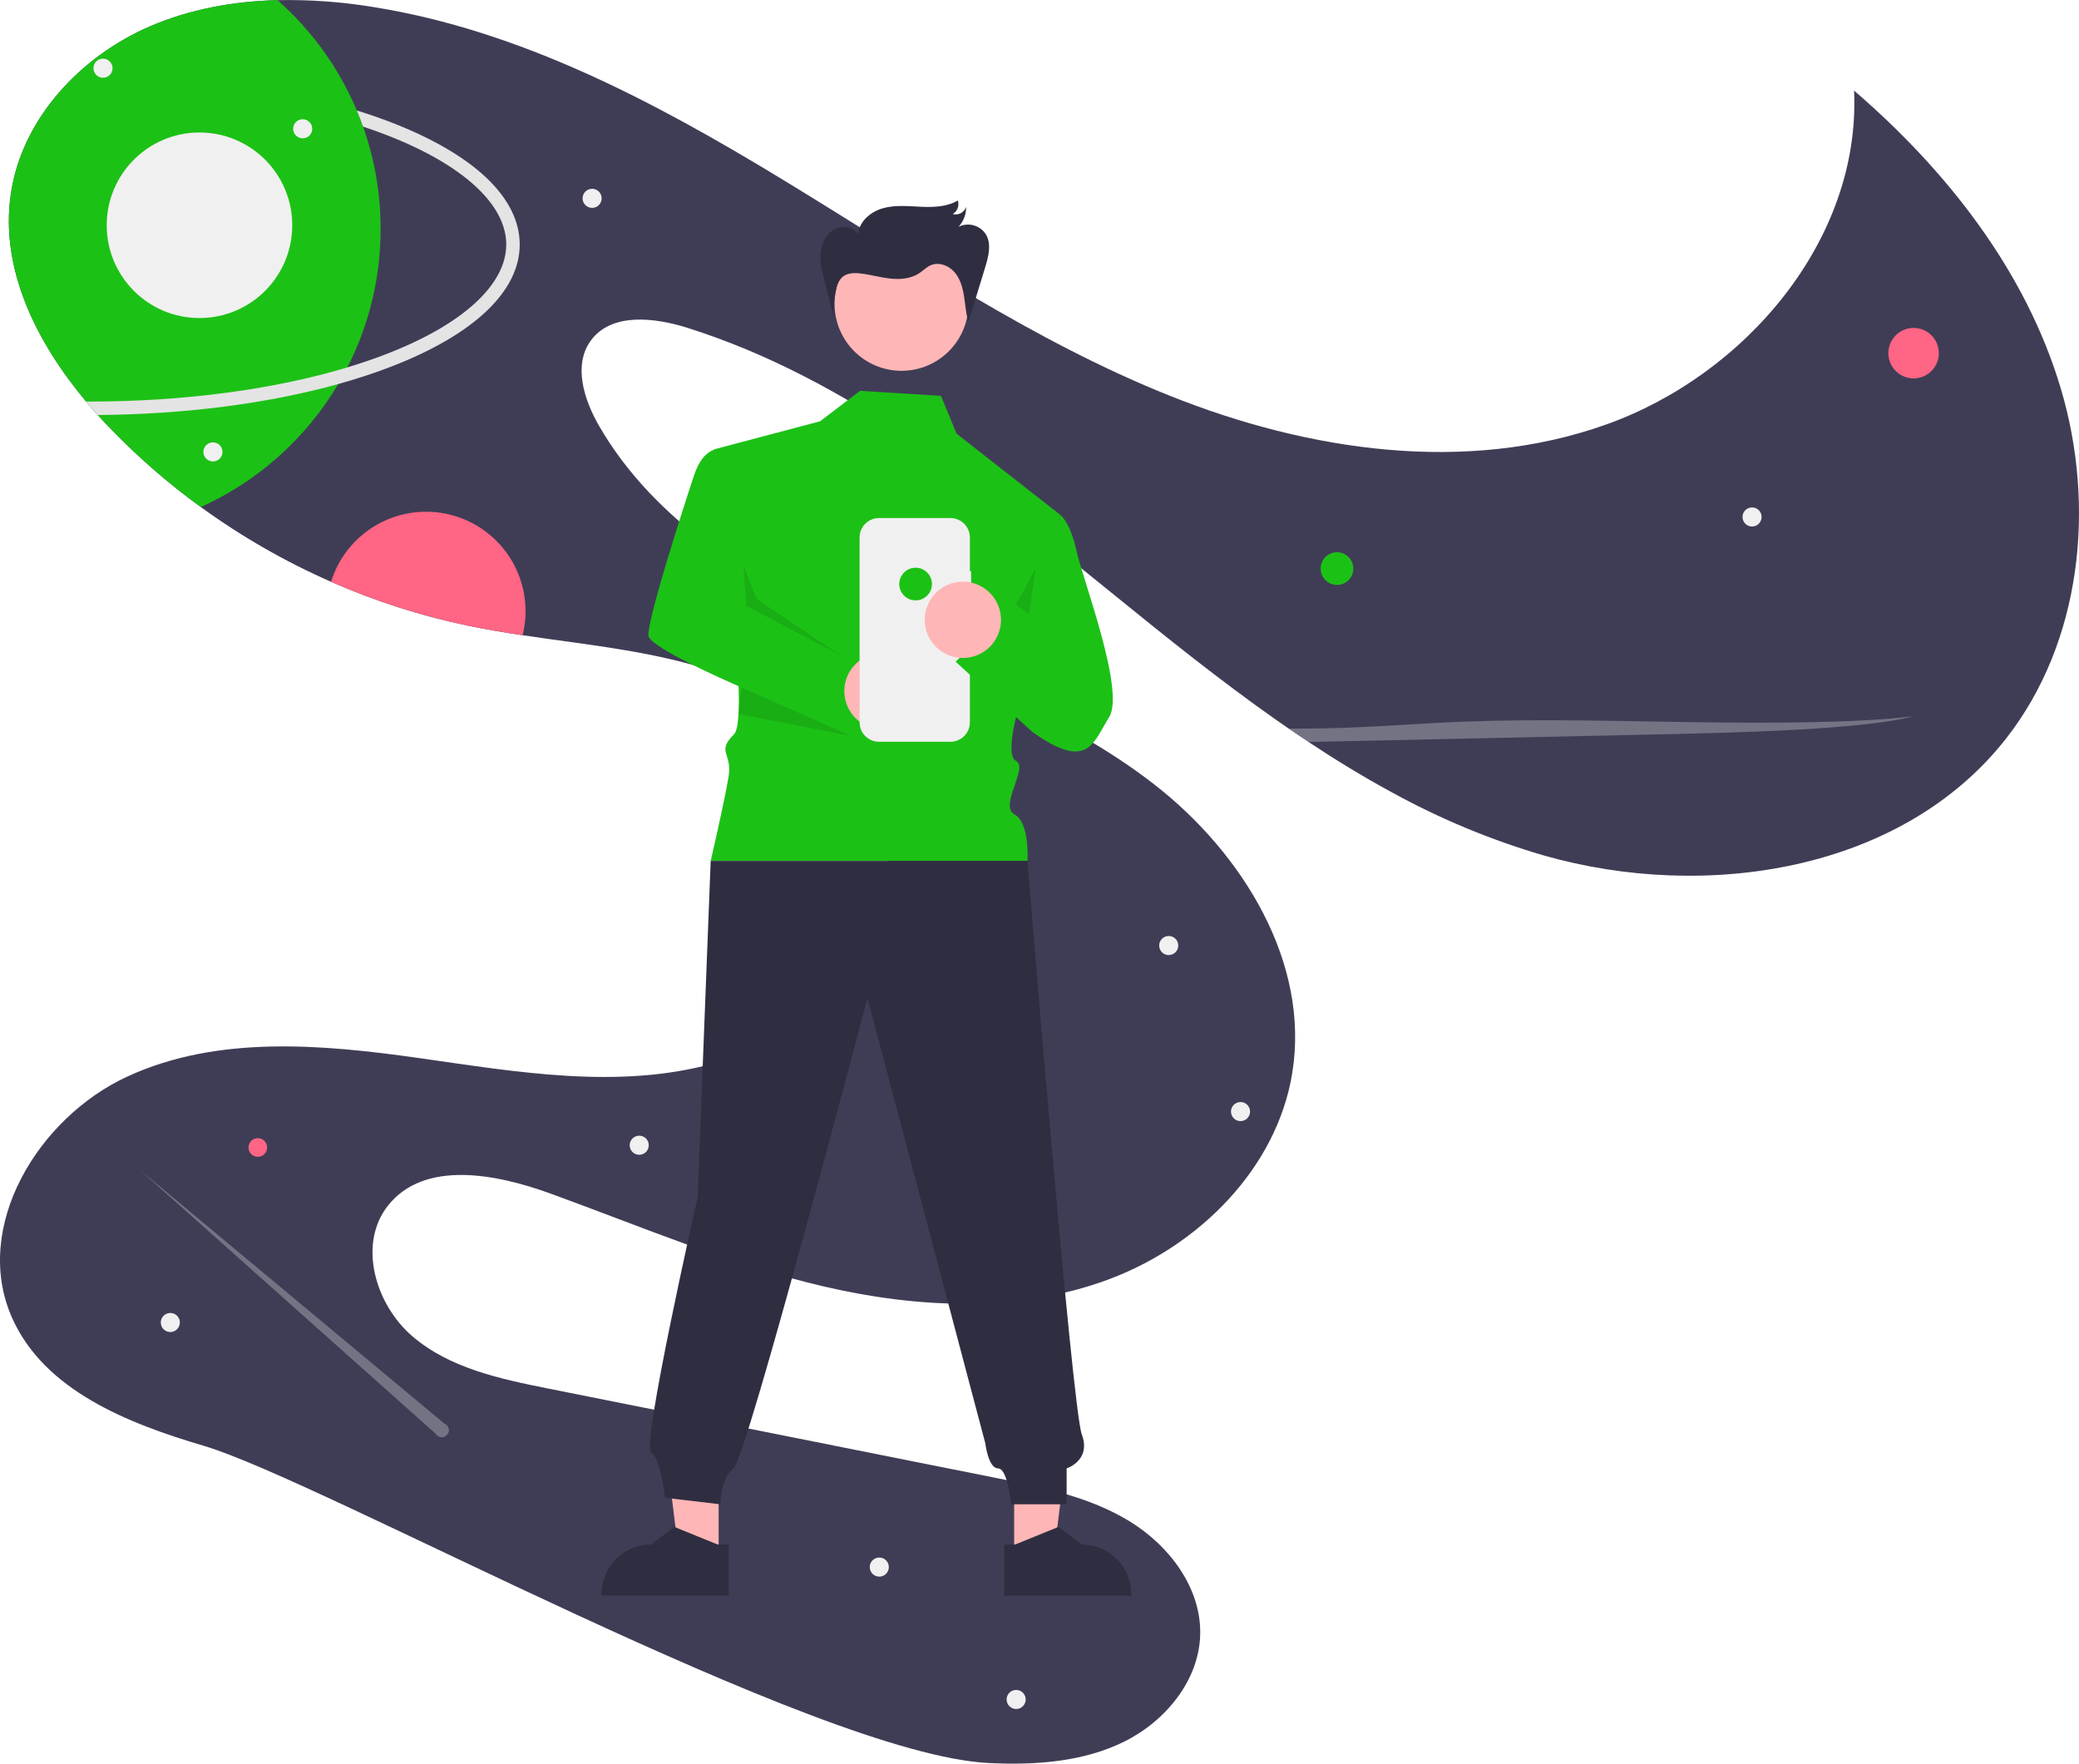
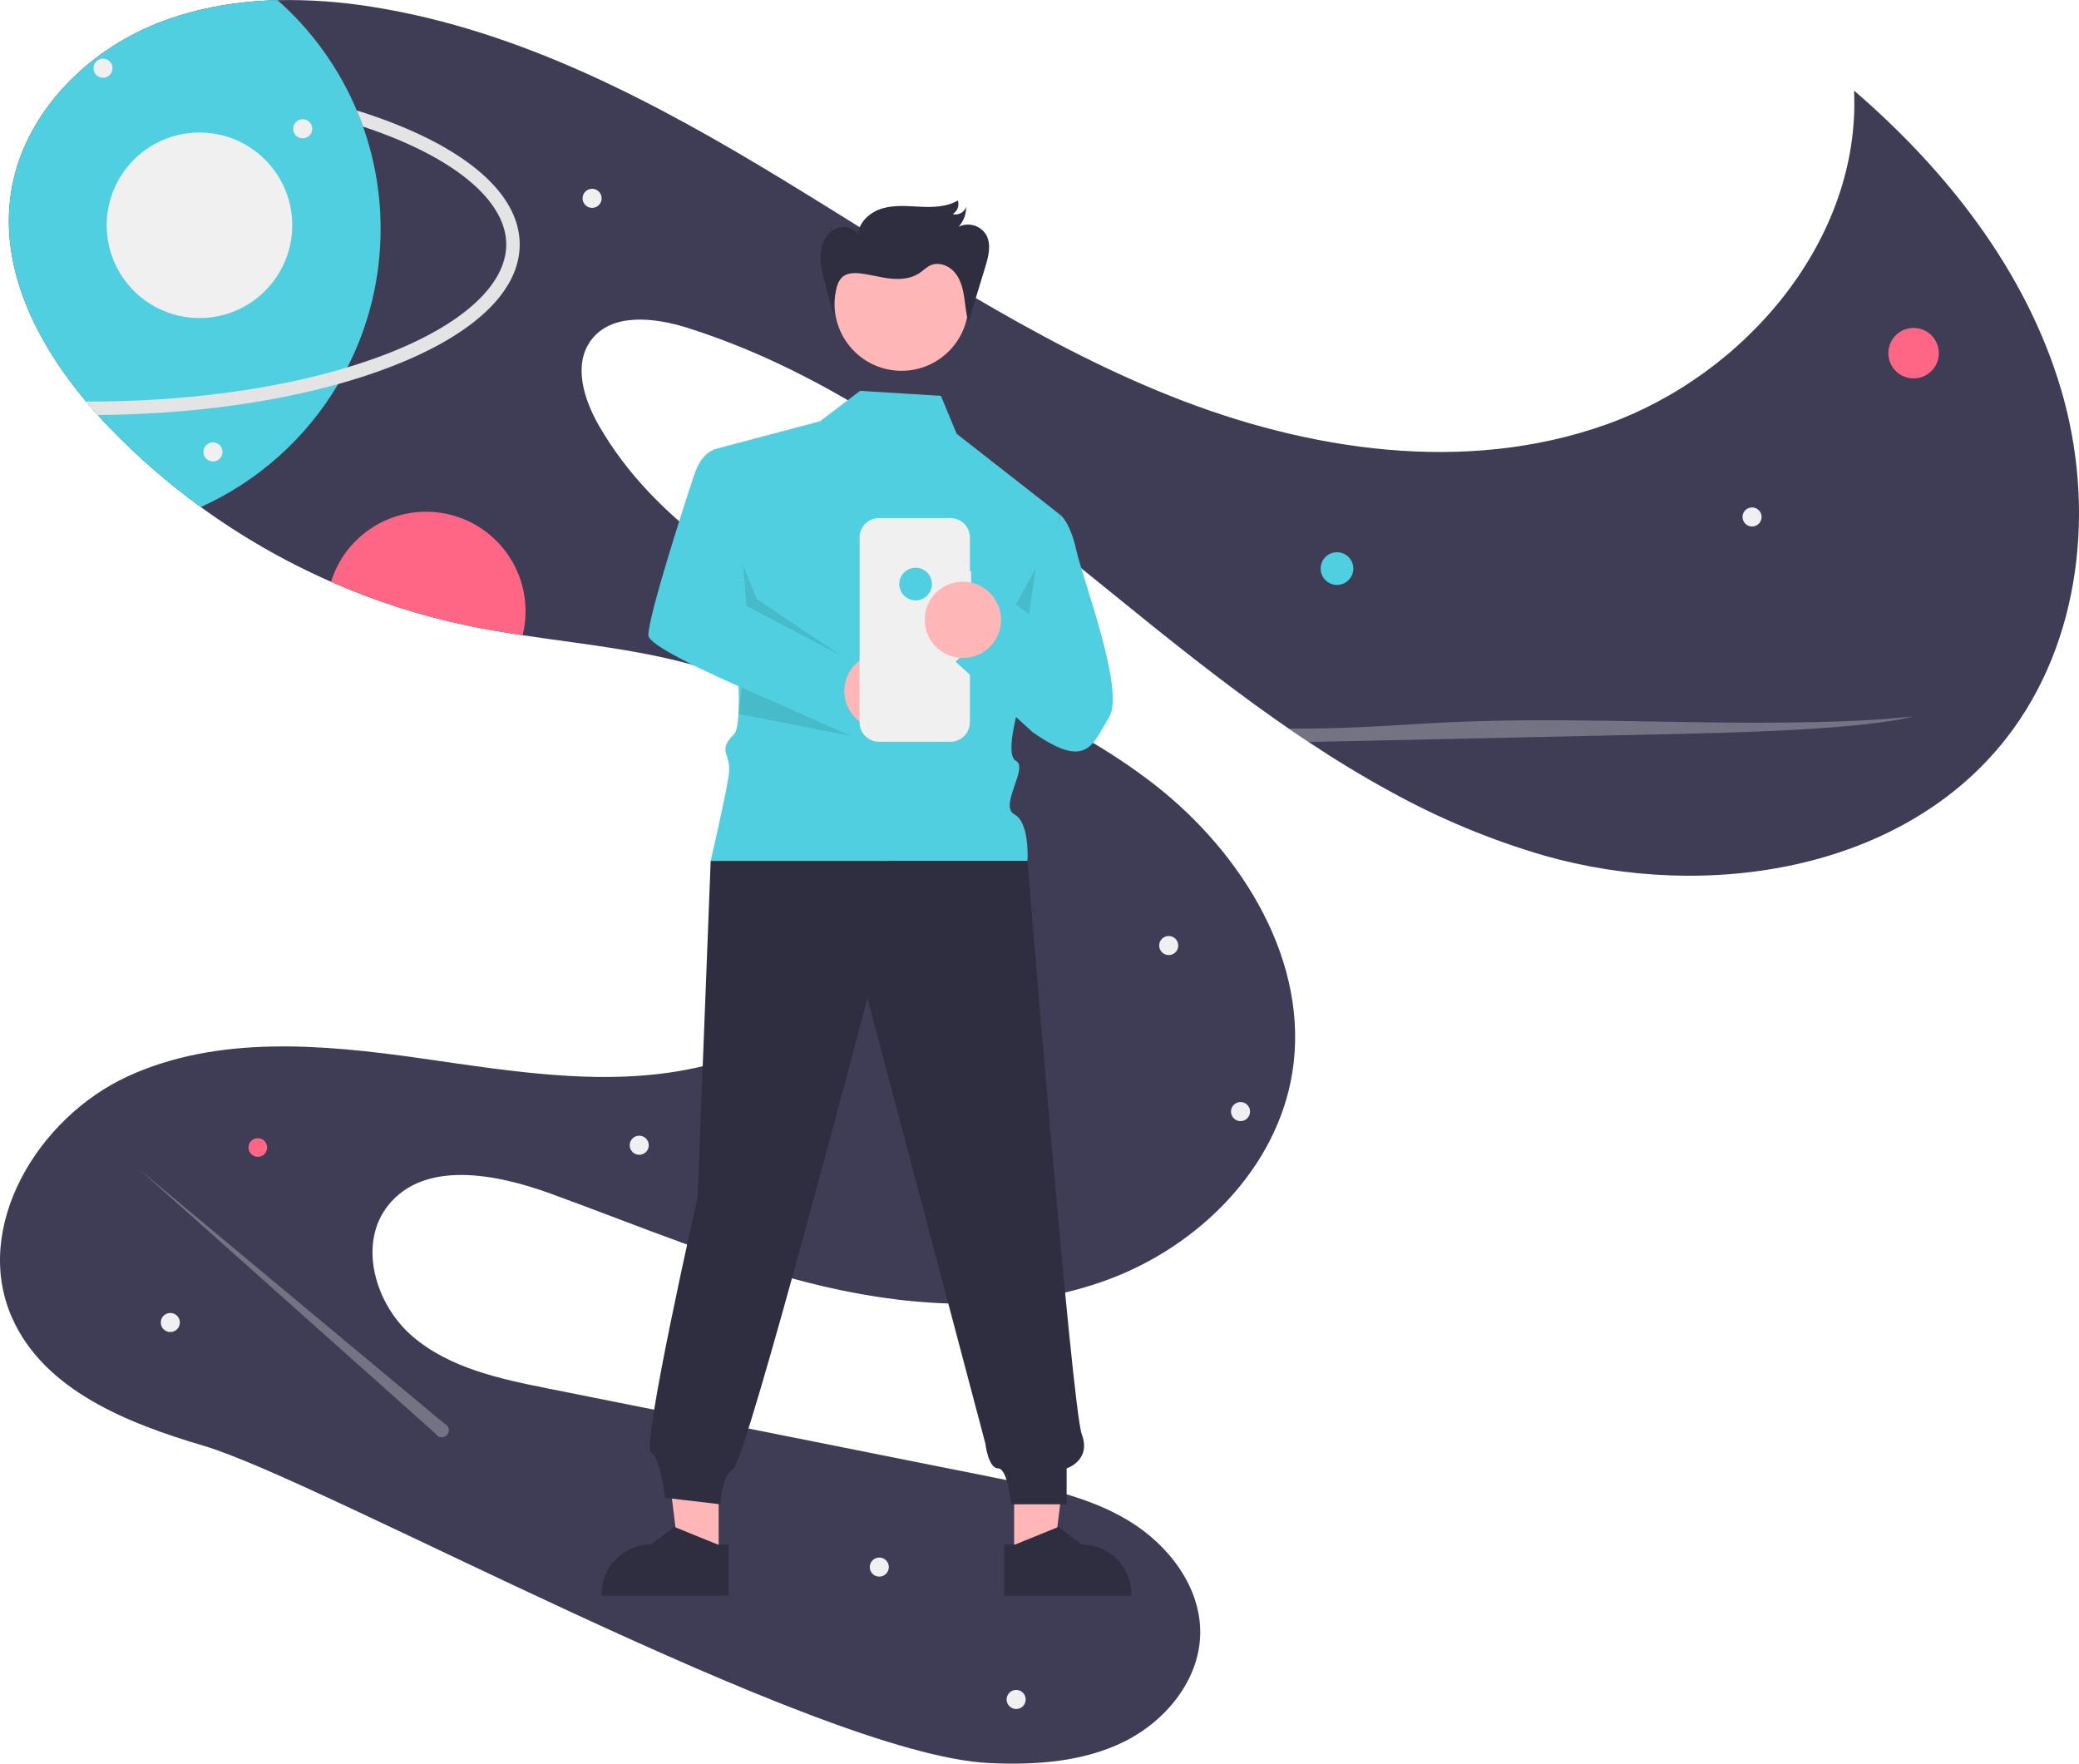
<svg xmlns="http://www.w3.org/2000/svg" data-name="Layer 1" width="926.632" height="785.994" viewBox="0 0 926.632 785.994">
  <path d="M1030.887,386.059c-46.34,59.26-133.78,72.83-206.13,52.19a335.51,335.51,0,0,1-68.1-28.35c-12.54-6.81-24.78-14.28-36.77-22.24-2.95-1.95-5.9-3.93-8.82-5.95q-2.985-2.04-5.95-4.13c-24.76-17.42-48.55-36.53-71.94-55.53-58.39-47.43-118.38-96.32-190.12-118.95-14.78-4.66-33.9-6.84-43.04,5.68-7.93,10.87-3.09,26.26,3.62,37.92,24.89,43.19,70.07,70.46,115.29,91.43,45.22,20.97,93.12,37.96,132.43,68.62,39.31,30.66,69.32,79.39,61.28,128.58-6.93,42.39-41.54,76.83-81.78,91.84-40.24,15-85.12,12.91-126.95,3.17-41.83-9.75-81.54-26.76-121.91-41.42-24.34-8.85-56.16-14.97-72.31,5.28-13.64,17.11-5.8,44.1,10.81,58.34s39.09,19.01,60.54,23.29q99.9,19.95,199.8,39.89c20.43,4.07,41.34,8.33,59.14,19.17,17.8,10.83,32.16,29.75,31.65,50.58-.51,20.53-15.54,38.67-33.96,47.76-18.41,9.08-39.67,10.48-60.18,9.5-76.86-3.68-297.21-125.79-350.06-141.4-33.96-10.02-71.09-24.74-85.41-57.12-17.83-40.31,11.51-89.08,51.56-107.49,40.04-18.42,86.46-14.34,130.1-8.14,43.64,6.2,88.72,14.09,131.2,2.31,42.479-11.78,81.4-50.18,77.21-94.06-3.65-38.18-38.04-66.95-74.23-79.63-28.33-9.93-58.47-12.63-88.229-17.1-8.26-1.23-16.49-2.61-24.64-4.31a307.086,307.086,0,0,1-60.75-19.5,312.924,312.924,0,0,1-58.04-33.31,305.265,305.265,0,0,1-40.32-35.01q-2.835-2.94-5.61-6.01c-1.76-1.96-3.5-3.96-5.2-6-22.12-26.43-38.46-58.98-33.56-92.52,4.89-33.45,30.96-61.3,62-74.68,17.94-7.73,37.29-11.19,56.88-11.69a233.796,233.796,0,0,1,42.78,3.08c65.41,10.46,125.35,42.24,181.96,76.65,56.6,34.41,111.76,72.18,173.29,96.71,61.53,24.54,131.57,34.93,193.99,12.74,62.42-22.18,113.7-82.7,110.65-148.87,41.4,35.65,76.58,80.46,92.16,132.82C1070.797,282.559,1064.536,343.019,1030.887,386.059Z" transform="translate(-136.6838 -57.00314)" fill="#3f3d56" />
-   <circle cx="595.911" cy="253.394" r="7.278" fill="#1cc116" />
+   <circle cx="595.911" cy="253.394" r="7.278" fill="#4fcfe0" />
  <circle cx="852.911" cy="157.394" r="11.252" fill="#ff6584" />
  <circle cx="114.911" cy="511.394" r="4.157" fill="#ff6584" />
  <path d="M370.927,329.399a44.43,44.43,0,0,1-1.3,10.7c-8.26-1.23-16.49-2.61-24.64-4.31a307.086,307.086,0,0,1-60.75-19.5,44.337,44.337,0,0,1,86.69,13.11Z" transform="translate(-136.6838 -57.00314)" fill="#ff6584" />
  <circle cx="780.911" cy="230.394" r="4.252" fill="#f0f0f0" />
  <circle cx="391.911" cy="698.394" r="4.252" fill="#f0f0f0" />
  <circle cx="452.911" cy="757.394" r="4.252" fill="#f0f0f0" />
  <circle cx="75.911" cy="589.394" r="4.252" fill="#f0f0f0" />
  <circle cx="284.911" cy="510.394" r="4.252" fill="#f0f0f0" />
  <circle cx="263.911" cy="88.394" r="4.252" fill="#f0f0f0" />
  <circle cx="520.911" cy="421.394" r="4.252" fill="#f0f0f0" />
  <circle cx="552.911" cy="495.394" r="4.252" fill="#f0f0f0" />
  <path d="M291.527,220.728q9.075-2.739,17.362-5.935c33.96-13.117,53.438-30.911,53.438-48.82s-19.478-35.703-53.438-48.82q-5.038-1.946-10.386-3.723a136.34,136.34,0,0,1-6.976,107.3Z" transform="translate(-136.6838 -57.00314)" fill="none" />
-   <path d="M306.326,158.969a135.44,135.44,0,0,1-14.8,61.76q-1.935,3.78-4.1,7.43a136.431,136.431,0,0,1-61.23,54.82,305.269,305.269,0,0,1-40.32-35.01q-2.835-2.94-5.61-6.01c-1.76-1.96-3.5-3.96-5.2-6-22.12-26.43-38.46-58.98-33.56-92.52,4.89-33.45,30.96-61.3,62-74.68,17.94-7.73,37.29-11.19,56.88-11.69a136.126,136.126,0,0,1,35.33,49.16c1,2.37,1.92,4.77,2.79,7.2A135.756,135.756,0,0,1,306.326,158.969Z" transform="translate(-136.6838 -57.00314)" fill="#1cc116" />
+   <path d="M306.326,158.969a135.44,135.44,0,0,1-14.8,61.76q-1.935,3.78-4.1,7.43a136.431,136.431,0,0,1-61.23,54.82,305.269,305.269,0,0,1-40.32-35.01q-2.835-2.94-5.61-6.01c-1.76-1.96-3.5-3.96-5.2-6-22.12-26.43-38.46-58.98-33.56-92.52,4.89-33.45,30.96-61.3,62-74.68,17.94-7.73,37.29-11.19,56.88-11.69a136.126,136.126,0,0,1,35.33,49.16c1,2.37,1.92,4.77,2.79,7.2A135.756,135.756,0,0,1,306.326,158.969Z" transform="translate(-136.6838 -57.00314)" fill="#4fcfe0" />
  <path d="M368.326,165.969c0,20.83-20.34,40.15-57.28,54.42-7.39,2.86-15.3,5.45-23.62,7.77-31.14,8.68-68.2,13.49-107.16,13.8-1.76-1.96-3.5-3.96-5.2-6,.42.01.84.01,1.26.01,42.31,0,82.45-5.36,115.2-15.24,6.05-1.83,11.85-3.81,17.36-5.94,33.96-13.11,53.44-30.91,53.44-48.82,0-17.91-19.48-35.7-53.44-48.82q-5.04-1.95-10.38-3.72c-.87-2.43-1.79-4.83-2.79-7.2q7.98,2.49,15.33,5.32C347.987,125.819,368.326,145.149,368.326,165.969Z" transform="translate(-136.6838 -57.00314)" fill="#e4e4e4" />
  <circle cx="45.911" cy="30.394" r="4.252" fill="#f0f0f0" />
  <circle cx="134.911" cy="57.394" r="4.252" fill="#f0f0f0" />
  <circle cx="88.911" cy="100.394" r="41.348" fill="#f0f0f0" />
  <path d="M989.197,376.239c-9.28,2.74-29.74,4.76-52.24,6-22.49,1.23-47.16,1.77-71.52,2.29q-63.959,1.38-127.91,2.77-8.791.195-17.64.36c-2.95-1.95-5.9-3.93-8.82-5.95,5.23.03,10.46,0,15.65-.1,22.17-.44,40.94-2.17,62.32-2.99,32.9-1.27,68.42-.27,102.71.24C926.036,379.379,965.106,379.189,989.197,376.239Z" transform="translate(-136.6838 -57.00314)" fill="#f0f0f0" opacity="0.3" />
  <path d="M334.767,691.47,198.846,578.239,330.891,696.006a3.151,3.151,0,1,0,3.876-4.535Z" transform="translate(-136.6838 -57.00314)" fill="#f0f0f0" opacity="0.3" />
  <circle cx="94.911" cy="201.394" r="4.252" fill="#f0f0f0" />
  <polygon points="452.017 694.074 469.604 694.073 477.971 626.236 452.014 626.237 452.017 694.074" fill="#ffb6b6" />
  <path d="M584.215,745.335l4.95-0,19.327-7.86,10.359,7.859h.001a22.074,22.074,0,0,1,22.073,22.072v.717l-56.709.002Z" transform="translate(-136.6838 -57.00314)" fill="#2f2e41" />
  <polygon points="320.308 694.074 302.721 694.073 294.354 626.236 320.311 626.237 320.308 694.074" fill="#ffb6b6" />
  <path d="M461.477,768.125l-56.709-.002v-.717a22.074,22.074,0,0,1,22.073-22.072h.001l10.359-7.859,19.327,7.86,4.95 0Z" transform="translate(-136.6838 -57.00314)" fill="#2f2e41" />
-   <path d="M520.009,231.191,502.201,244.751,454.896,257.279s16.95,118.96,8.95,126.96-.785,8.215-2.393,18.608-8.013,37.831-8.013,37.831l141.188,0s1.138-17.052-5.822-20.745,6.416-20.929.728-23.811,2.312-27.882,2.312-27.882l17.337-81.85-46.114-36.08-7.013-16.898Z" transform="translate(-136.6838 -57.00314)" fill="#1cc116" />
+   <path d="M520.009,231.191,502.201,244.751,454.896,257.279s16.95,118.96,8.95,126.96-.785,8.215-2.393,18.608-8.013,37.831-8.013,37.831l141.188,0s1.138-17.052-5.822-20.745,6.416-20.929.728-23.811,2.312-27.882,2.312-27.882l17.337-81.85-46.114-36.08-7.013-16.898Z" transform="translate(-136.6838 -57.00314)" fill="#4fcfe0" />
  <circle cx="405.545" cy="274.328" r="6.161" fill="#f2f2f2" />
  <path d="M453.441,440.678l-5.822,149.921S422.48,701.328,426.846,704.239s6.216,20.269,6.216,20.269l24.744,2.911s0-11.644,5.822-16.011,59.677-209.598,59.677-209.598l52.54,198.429s1.315,11.169,5.682,11.169,5.822,16.011,5.822,16.011h24.744v-16.011s11.118-3.525,6.752-15.169-24.218-255.562-24.218-255.562Z" transform="translate(-136.6838 -57.00314)" fill="#2f2e41" />
  <circle cx="401.817" cy="135.415" r="29.839" fill="#ffb6b6" />
  <polygon points="452.85 269.414 458.672 273.781 461.583 253.403 452.85 269.414" opacity="0.1" style="isolation:isolate" />
-   <path d="M457.687,257.163s-7.278-1.456-11.644,11.644-20.378,62.588-20.378,71.322S525.375,387.396,525.375,387.396L515,351l-45.669-23.971Z" transform="translate(-136.6838 -57.00314)" fill="#1cc116" />
+   <path d="M457.687,257.163s-7.278-1.456-11.644,11.644-20.378,62.588-20.378,71.322S525.375,387.396,525.375,387.396L515,351l-45.669-23.971Z" transform="translate(-136.6838 -57.00314)" fill="#4fcfe0" />
  <circle cx="393.316" cy="307.997" r="17" fill="#ffb6b6" />
  <polygon points="331.316 251.997 332.647 270.026 374.878 292.192 337.316 266.997 331.316 251.997" opacity="0.1" style="isolation:isolate" />
  <path d="M569.523,311.57h-.548V296.562a8.686,8.686,0,0,0-8.686-8.686H528.492a8.686,8.686,0,0,0-8.686,8.686v82.337a8.686,8.686,0,0,0,8.686,8.686h31.797a8.686,8.686,0,0,0,8.686-8.686V322.254h.548Z" transform="translate(-136.6838 -57.00314)" fill="#f0f0f0" />
-   <path d="M609.184,286.39s4.367,2.911,7.278,16.011,21.833,62.588,14.555,74.233-9.426,24.072-34.17,6.606l-34.24-31.35,24.744-23.289,10.189,7.278Z" transform="translate(-136.6838 -57.00314)" fill="#1cc116" />
-   <circle cx="408.095" cy="260.292" r="7.278" fill="#1cc116" />
+   <path d="M609.184,286.39s4.367,2.911,7.278,16.011,21.833,62.588,14.555,74.233-9.426,24.072-34.17,6.606l-34.24-31.35,24.744-23.289,10.189,7.278Z" transform="translate(-136.6838 -57.00314)" fill="#4fcfe0" />
+   <circle cx="408.095" cy="260.292" r="7.278" fill="#4fcfe0" />
  <circle cx="429.163" cy="276.236" r="17" fill="#ffb6b6" />
  <polygon points="330.514 306.41 379.316 327.997 329.158 318.194 330.514 306.41" opacity="0.1" style="isolation:isolate" />
  <path d="M508.397,198.365,504.3,182.773c-1.069-4.068-2.147-8.219-1.907-12.418s2.022-8.533,5.56-10.808,8.939-1.738,11.216,1.799c.433-5.648,5.571-9.992,11.022-11.531s11.239-.93,16.897-.671,11.631.078,16.514-2.791a5.112,5.112,0,0,1-2.289,6.041,4.963,4.963,0,0,0,5.995-3.162,12.88,12.88,0,0,1-3.381,8.845A9.475,9.475,0,0,1,576.173,161.545c2.492,4.321,1.096,9.747-.362,14.517l-7.484,24.482c-1.135-3.722-1.349-7.651-1.956-11.494s-1.687-7.768-4.224-10.718-6.846-4.659-10.451-3.194c-2.022.822-3.565,2.489-5.39,3.686-3.746,2.455-8.512,2.807-12.963,2.308s-8.789-1.767-13.24-2.273c-2.787-.317-5.896-.233-7.999,1.623a10.281,10.281,0,0,0-2.738,5.467,43.486,43.486,0,0,0-1.158,12.541" transform="translate(-136.6838 -57.00314)" fill="#2f2e41" />
</svg>
